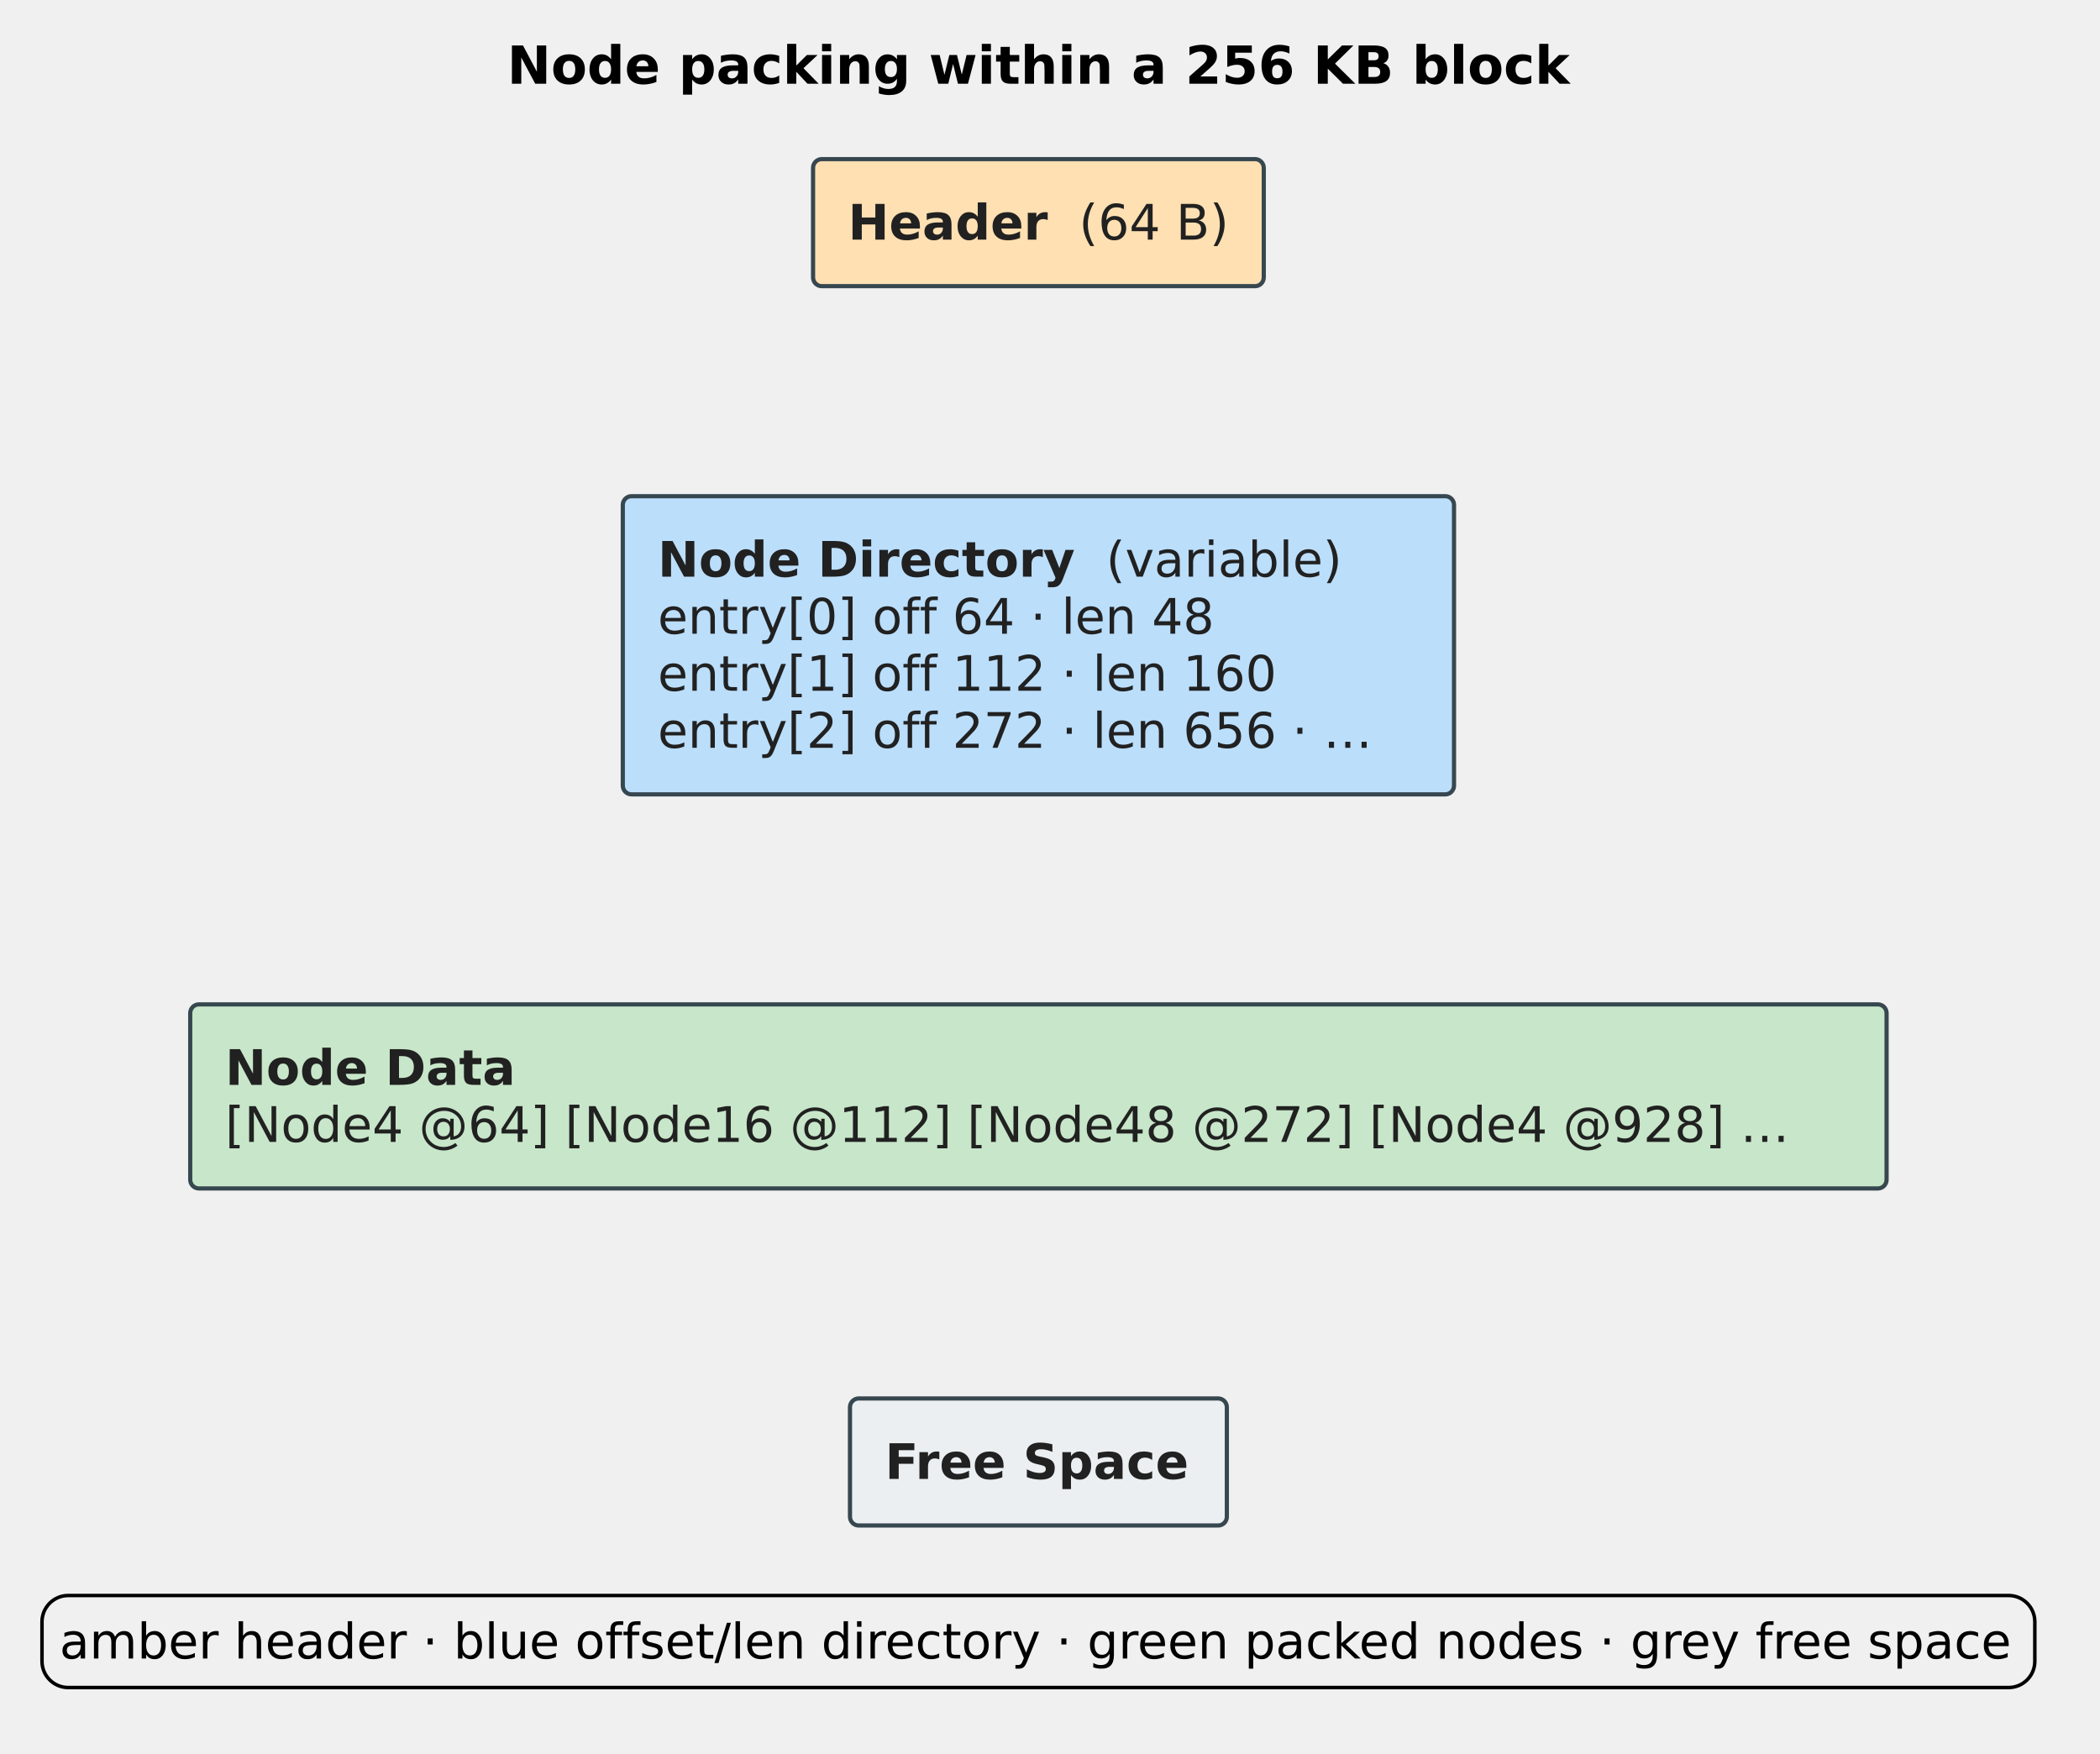
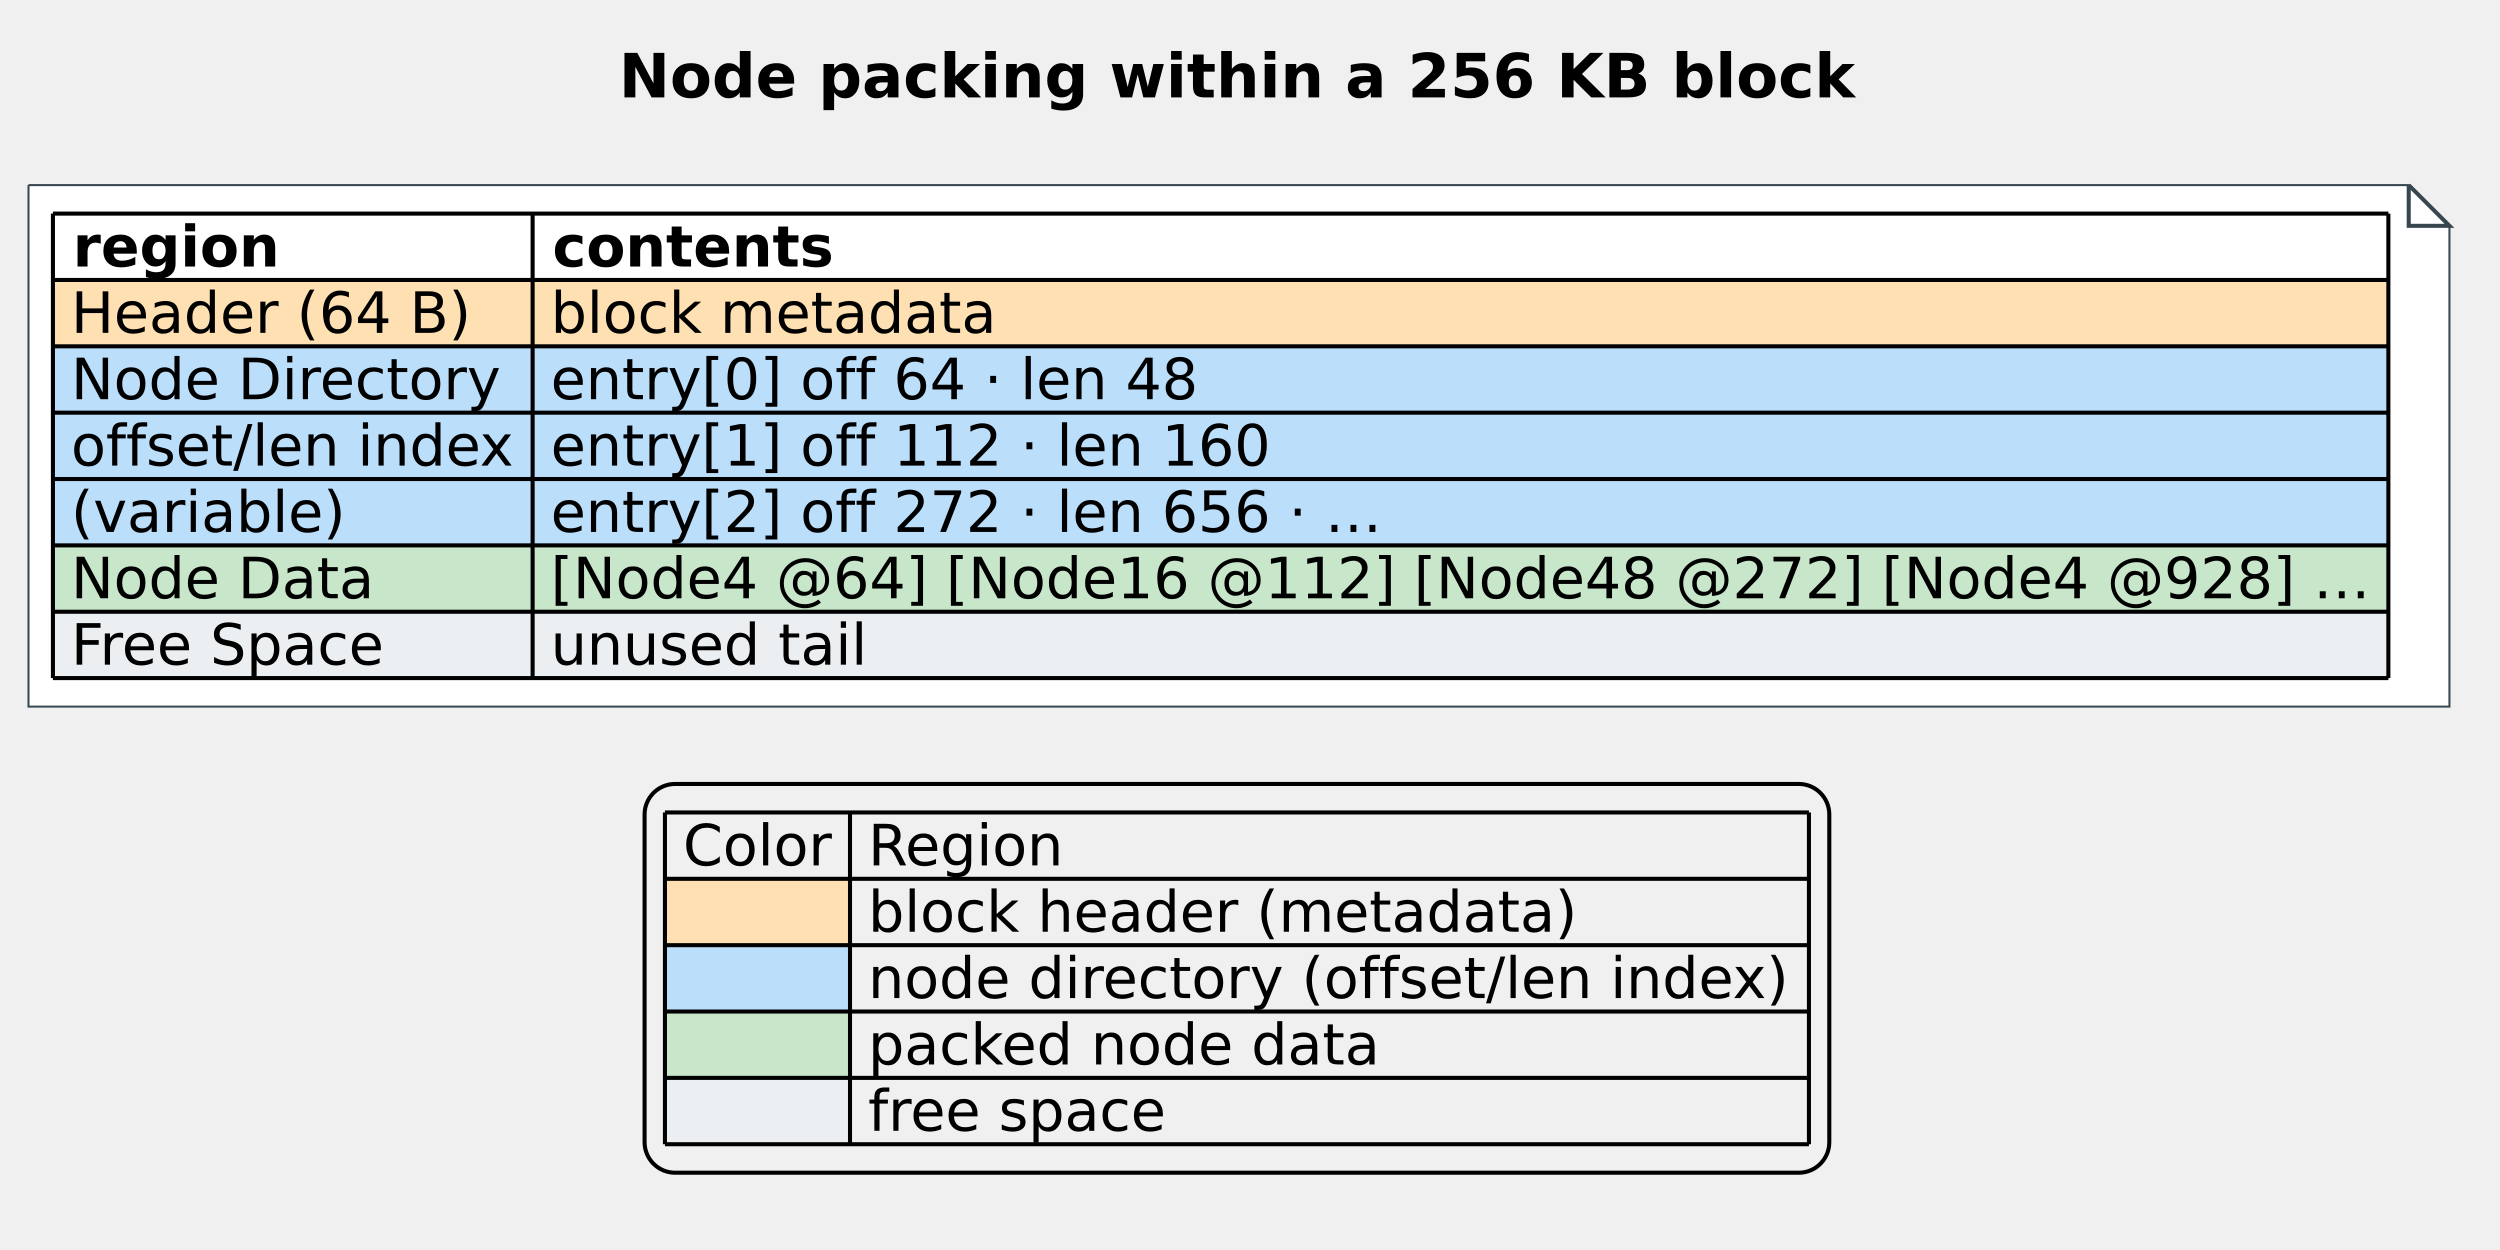
- <svg xmlns="http://www.w3.org/2000/svg" contentStyleType="text/css" data-diagram-type="DESCRIPTION" height="501px" preserveAspectRatio="none" style="width:600px;height:501px;background:#FFFFFF;" version="1.1" viewBox="0 0 600 501" width="600px" zoomAndPan="magnify">
+ <svg xmlns="http://www.w3.org/2000/svg" contentStyleType="text/css" data-diagram-type="CLASS" height="307px" preserveAspectRatio="none" style="width:614px;height:307px;background:#FFFFFF;" version="1.1" viewBox="0 0 614 307" width="614px" zoomAndPan="magnify">
  <defs />
  <g>
-     <g class="title" data-source-line="21">
-       <text fill="#000000" font-family="'DejaVu Sans'" font-size="15" font-weight="700" lengthAdjust="spacing" textLength="303.596" x="144.891" y="23.923">Node packing within a 256 KB block</text>
+     <g class="title" data-source-line="25">
+       <text fill="#000000" font-family="'DejaVu Sans'" font-size="15" font-weight="700" lengthAdjust="spacing" textLength="303.596" x="151.993" y="23.923">Node packing within a 256 KB block</text>
    </g>
-     <g class="entity" data-qualified-name="H" data-source-line="23" id="ent0001">
-       <rect fill="#FFE0B2" height="36.297" rx="2.5" ry="2.5" style="stroke:#37474F;stroke-width:1.2;" width="128.773" x="232.303" y="45.461" />
-       <text fill="#212121" font-family="'DejaVu Sans'" font-size="14" font-weight="700" lengthAdjust="spacing" textLength="57.08" x="242.303" y="68.456">Header</text>
-       <text fill="#212121" font-family="'DejaVu Sans'" font-size="14" lengthAdjust="spacing" textLength="42.793" x="308.283" y="68.456">(64 B)</text>
+     <g class="entity" data-qualified-name="BL" data-source-line="28" id="ent0001">
+       <path d="M7,45.461 L7,173.539 L601.583,173.539 L601.583,55.461 L591.583,45.461 L7,45.461" fill="#FFFFFF" style="stroke:#37474F;stroke-width:0.5;" />
+       <path d="M591.583,45.461 L591.583,55.461 L601.583,55.461 L591.583,45.461" fill="#FFFFFF" style="stroke:#37474F;stroke-width:1;" />
+       <text fill="#000000" font-family="'DejaVu Sans'" font-size="14" font-weight="700" lengthAdjust="spacing" textLength="50.805" x="17.874" y="65.456">region</text>
+       <text fill="#000000" font-family="'DejaVu Sans'" font-size="14" font-weight="700" lengthAdjust="spacing" textLength="69.064" x="135.685" y="65.456">contents</text>
+       <rect fill="#FFE0B2" height="16.297" style="stroke:none;stroke-width:1;" width="117.811" x="13" y="68.758" />
+       <text fill="#000000" font-family="'DejaVu Sans'" font-size="14" lengthAdjust="spacing" textLength="102.669" x="17.45" y="81.753">Header  (64 B)</text>
+       <rect fill="#FFE0B2" height="16.297" style="stroke:none;stroke-width:1;" width="455.772" x="130.81" y="68.758" />
+       <text fill="#000000" font-family="'DejaVu Sans'" font-size="14" lengthAdjust="spacing" textLength="109.45" x="135.261" y="81.753">block metadata</text>
+       <rect fill="#BBDEFB" height="16.297" style="stroke:none;stroke-width:1;" width="117.811" x="13" y="85.055" />
+       <text fill="#000000" font-family="'DejaVu Sans'" font-size="14" lengthAdjust="spacing" textLength="105.82" x="17.45" y="98.05">Node Directory</text>
+       <rect fill="#BBDEFB" height="16.297" style="stroke:none;stroke-width:1;" width="455.772" x="130.81" y="85.055" />
+       <text fill="#000000" font-family="'DejaVu Sans'" font-size="14" lengthAdjust="spacing" textLength="163.427" x="135.261" y="98.05">entry[0]  off 64 · len 48</text>
+       <rect fill="#BBDEFB" height="16.297" style="stroke:none;stroke-width:1;" width="117.811" x="13" y="101.352" />
+       <text fill="#000000" font-family="'DejaVu Sans'" font-size="14" lengthAdjust="spacing" textLength="108.91" x="17.45" y="114.347">offset/len index</text>
+       <rect fill="#BBDEFB" height="16.297" style="stroke:none;stroke-width:1;" width="455.772" x="130.81" y="101.352" />
+       <text fill="#000000" font-family="'DejaVu Sans'" font-size="14" lengthAdjust="spacing" textLength="181.241" x="135.261" y="114.347">entry[1]  off 112 · len 160</text>
+       <rect fill="#BBDEFB" height="16.297" style="stroke:none;stroke-width:1;" width="117.811" x="13" y="117.648" />
+       <text fill="#000000" font-family="'DejaVu Sans'" font-size="14" lengthAdjust="spacing" textLength="67.402" x="17.45" y="130.644">(variable)</text>
+       <rect fill="#BBDEFB" height="16.297" style="stroke:none;stroke-width:1;" width="455.772" x="130.81" y="117.648" />
+       <text fill="#000000" font-family="'DejaVu Sans'" font-size="14" lengthAdjust="spacing" textLength="213.042" x="135.261" y="130.644">entry[2]  off 272 · len 656  · …</text>
+       <rect fill="#C8E6C9" height="16.297" style="stroke:none;stroke-width:1;" width="117.811" x="13" y="133.945" />
+       <text fill="#000000" font-family="'DejaVu Sans'" font-size="14" lengthAdjust="spacing" textLength="74.416" x="17.45" y="146.94">Node Data</text>
+       <rect fill="#C8E6C9" height="16.297" style="stroke:none;stroke-width:1;" width="455.772" x="130.81" y="133.945" />
+       <text fill="#000000" font-family="'DejaVu Sans'" font-size="14" lengthAdjust="spacing" textLength="446.872" x="135.261" y="146.94">[Node4 @64] [Node16 @112] [Node48 @272] [Node4 @928] …</text>
+       <rect fill="#ECEFF1" height="16.297" style="stroke:none;stroke-width:1;" width="117.811" x="13" y="150.242" />
+       <text fill="#000000" font-family="'DejaVu Sans'" font-size="14" lengthAdjust="spacing" textLength="78.148" x="17.45" y="163.237">Free Space</text>
+       <rect fill="#ECEFF1" height="16.297" style="stroke:none;stroke-width:1;" width="455.772" x="130.81" y="150.242" />
+       <text fill="#000000" font-family="'DejaVu Sans'" font-size="14" lengthAdjust="spacing" textLength="77.711" x="135.261" y="163.237">unused tail</text>
+       <line style="stroke:#000000;stroke-width:1;" x1="13" x2="586.583" y1="52.461" y2="52.461" />
+       <line style="stroke:#000000;stroke-width:1;" x1="13" x2="586.583" y1="68.758" y2="68.758" />
+       <line style="stroke:#000000;stroke-width:1;" x1="13" x2="586.583" y1="85.055" y2="85.055" />
+       <line style="stroke:#000000;stroke-width:1;" x1="13" x2="586.583" y1="101.352" y2="101.352" />
+       <line style="stroke:#000000;stroke-width:1;" x1="13" x2="586.583" y1="117.648" y2="117.648" />
+       <line style="stroke:#000000;stroke-width:1;" x1="13" x2="586.583" y1="133.945" y2="133.945" />
+       <line style="stroke:#000000;stroke-width:1;" x1="13" x2="586.583" y1="150.242" y2="150.242" />
+       <line style="stroke:#000000;stroke-width:1;" x1="13" x2="586.583" y1="166.539" y2="166.539" />
+       <line style="stroke:#000000;stroke-width:1;" x1="13" x2="13" y1="52.461" y2="166.539" />
+       <line style="stroke:#000000;stroke-width:1;" x1="130.81" x2="130.81" y1="52.461" y2="166.539" />
+       <line style="stroke:#000000;stroke-width:1;" x1="586.583" x2="586.583" y1="52.461" y2="166.539" />
    </g>
-     <g class="entity" data-qualified-name="DIR" data-source-line="24" id="ent0002">
-       <rect fill="#BBDEFB" height="85.188" rx="2.5" ry="2.5" style="stroke:#37474F;stroke-width:1.2;" width="237.492" x="177.942" y="141.761" />
-       <text fill="#212121" font-family="'DejaVu Sans'" font-size="14" font-weight="700" lengthAdjust="spacing" textLength="119.185" x="187.942" y="164.756">Node Directory</text>
-       <text fill="#212121" font-family="'DejaVu Sans'" font-size="14" lengthAdjust="spacing" textLength="67.402" x="316.027" y="164.756">(variable)</text>
-       <text fill="#212121" font-family="'DejaVu Sans'" font-size="14" lengthAdjust="spacing" textLength="163.427" x="187.942" y="181.053">entry[0]  off 64 · len 48</text>
-       <text fill="#212121" font-family="'DejaVu Sans'" font-size="14" lengthAdjust="spacing" textLength="181.241" x="187.942" y="197.35">entry[1]  off 112 · len 160</text>
-       <text fill="#212121" font-family="'DejaVu Sans'" font-size="14" lengthAdjust="spacing" textLength="217.492" x="187.942" y="213.647">entry[2]  off 272 · len 656   · …</text>
-     </g>
-     <g class="entity" data-qualified-name="DATA" data-source-line="25" id="ent0003">
-       <rect fill="#C8E6C9" height="52.594" rx="2.5" ry="2.5" style="stroke:#37474F;stroke-width:1.2;" width="484.673" x="54.352" y="286.951" />
-       <text fill="#212121" font-family="'DejaVu Sans'" font-size="14" font-weight="700" lengthAdjust="spacing" textLength="82.934" x="64.353" y="309.946">Node Data</text>
-       <text fill="#212121" font-family="'DejaVu Sans'" font-size="14" lengthAdjust="spacing" textLength="464.673" x="64.353" y="326.243">[Node4 @64]  [Node16 @112]  [Node48 @272]  [Node4 @928]  …</text>
-     </g>
-     <g class="entity" data-qualified-name="F" data-source-line="26" id="ent0004">
-       <rect fill="#ECEFF1" height="36.297" rx="2.5" ry="2.5" style="stroke:#37474F;stroke-width:1.2;" width="107.678" x="242.852" y="399.541" />
-       <text fill="#212121" font-family="'DejaVu Sans'" font-size="14" font-weight="700" lengthAdjust="spacing" textLength="87.678" x="252.852" y="422.536">Free Space</text>
-     </g>
-     <g class="legend" data-source-line="32">
-       <rect fill="none" height="26.297" rx="7.5" ry="7.5" style="stroke:#000000;stroke-width:1;" width="569.378" x="12" y="455.838" />
-       <text fill="#000000" font-family="'DejaVu Sans'" font-size="14" lengthAdjust="spacing" textLength="559.378" x="17" y="473.833">amber header · blue offset/len directory · green packed nodes · grey free space</text>
+     <g class="legend" data-source-line="37">
+       <rect fill="none" height="95.484" rx="7.5" ry="7.5" style="stroke:#000000;stroke-width:1;" width="290.964" x="158.31" y="192.539" />
+       <text fill="#000000" font-family="'DejaVu Sans'" font-size="14" lengthAdjust="spacing" textLength="36.552" x="167.76" y="212.534">Color</text>
+       <text fill="#000000" font-family="'DejaVu Sans'" font-size="14" lengthAdjust="spacing" textLength="48.556" x="213.212" y="212.534">Region</text>
+       <rect fill="#FFE0B2" height="16.297" style="stroke:none;stroke-width:1;" width="45.452" x="163.31" y="215.836" />
+       <text fill="#000000" font-family="'DejaVu Sans'" font-size="14" lengthAdjust="spacing" textLength="4.45" x="163.31" y="228.831"> </text>
+       <text fill="#000000" font-family="'DejaVu Sans'" font-size="14" lengthAdjust="spacing" textLength="174.145" x="213.212" y="228.831">block header (metadata)</text>
+       <rect fill="#BBDEFB" height="16.297" style="stroke:none;stroke-width:1;" width="45.452" x="163.31" y="232.133" />
+       <text fill="#000000" font-family="'DejaVu Sans'" font-size="14" lengthAdjust="spacing" textLength="4.45" x="163.31" y="245.128"> </text>
+       <text fill="#000000" font-family="'DejaVu Sans'" font-size="14" lengthAdjust="spacing" textLength="226.611" x="213.212" y="245.128">node directory (offset/len index)</text>
+       <rect fill="#C8E6C9" height="16.297" style="stroke:none;stroke-width:1;" width="45.452" x="163.31" y="248.43" />
+       <text fill="#000000" font-family="'DejaVu Sans'" font-size="14" lengthAdjust="spacing" textLength="4.45" x="163.31" y="261.425"> </text>
+       <text fill="#000000" font-family="'DejaVu Sans'" font-size="14" lengthAdjust="spacing" textLength="126.144" x="213.212" y="261.425">packed node data</text>
+       <rect fill="#ECEFF1" height="16.297" style="stroke:none;stroke-width:1;" width="45.452" x="163.31" y="264.727" />
+       <text fill="#000000" font-family="'DejaVu Sans'" font-size="14" lengthAdjust="spacing" textLength="4.45" x="163.31" y="277.722"> </text>
+       <text fill="#000000" font-family="'DejaVu Sans'" font-size="14" lengthAdjust="spacing" textLength="73.432" x="213.212" y="277.722">free space</text>
+       <line style="stroke:#000000;stroke-width:1;" x1="163.31" x2="444.273" y1="199.539" y2="199.539" />
+       <line style="stroke:#000000;stroke-width:1;" x1="163.31" x2="444.273" y1="215.836" y2="215.836" />
+       <line style="stroke:#000000;stroke-width:1;" x1="163.31" x2="444.273" y1="232.133" y2="232.133" />
+       <line style="stroke:#000000;stroke-width:1;" x1="163.31" x2="444.273" y1="248.43" y2="248.43" />
+       <line style="stroke:#000000;stroke-width:1;" x1="163.31" x2="444.273" y1="264.727" y2="264.727" />
+       <line style="stroke:#000000;stroke-width:1;" x1="163.31" x2="444.273" y1="281.023" y2="281.023" />
+       <line style="stroke:#000000;stroke-width:1;" x1="163.31" x2="163.31" y1="199.539" y2="281.023" />
+       <line style="stroke:#000000;stroke-width:1;" x1="208.762" x2="208.762" y1="199.539" y2="281.023" />
+       <line style="stroke:#000000;stroke-width:1;" x1="444.273" x2="444.273" y1="199.539" y2="281.023" />
    </g>
  </g>
</svg>
